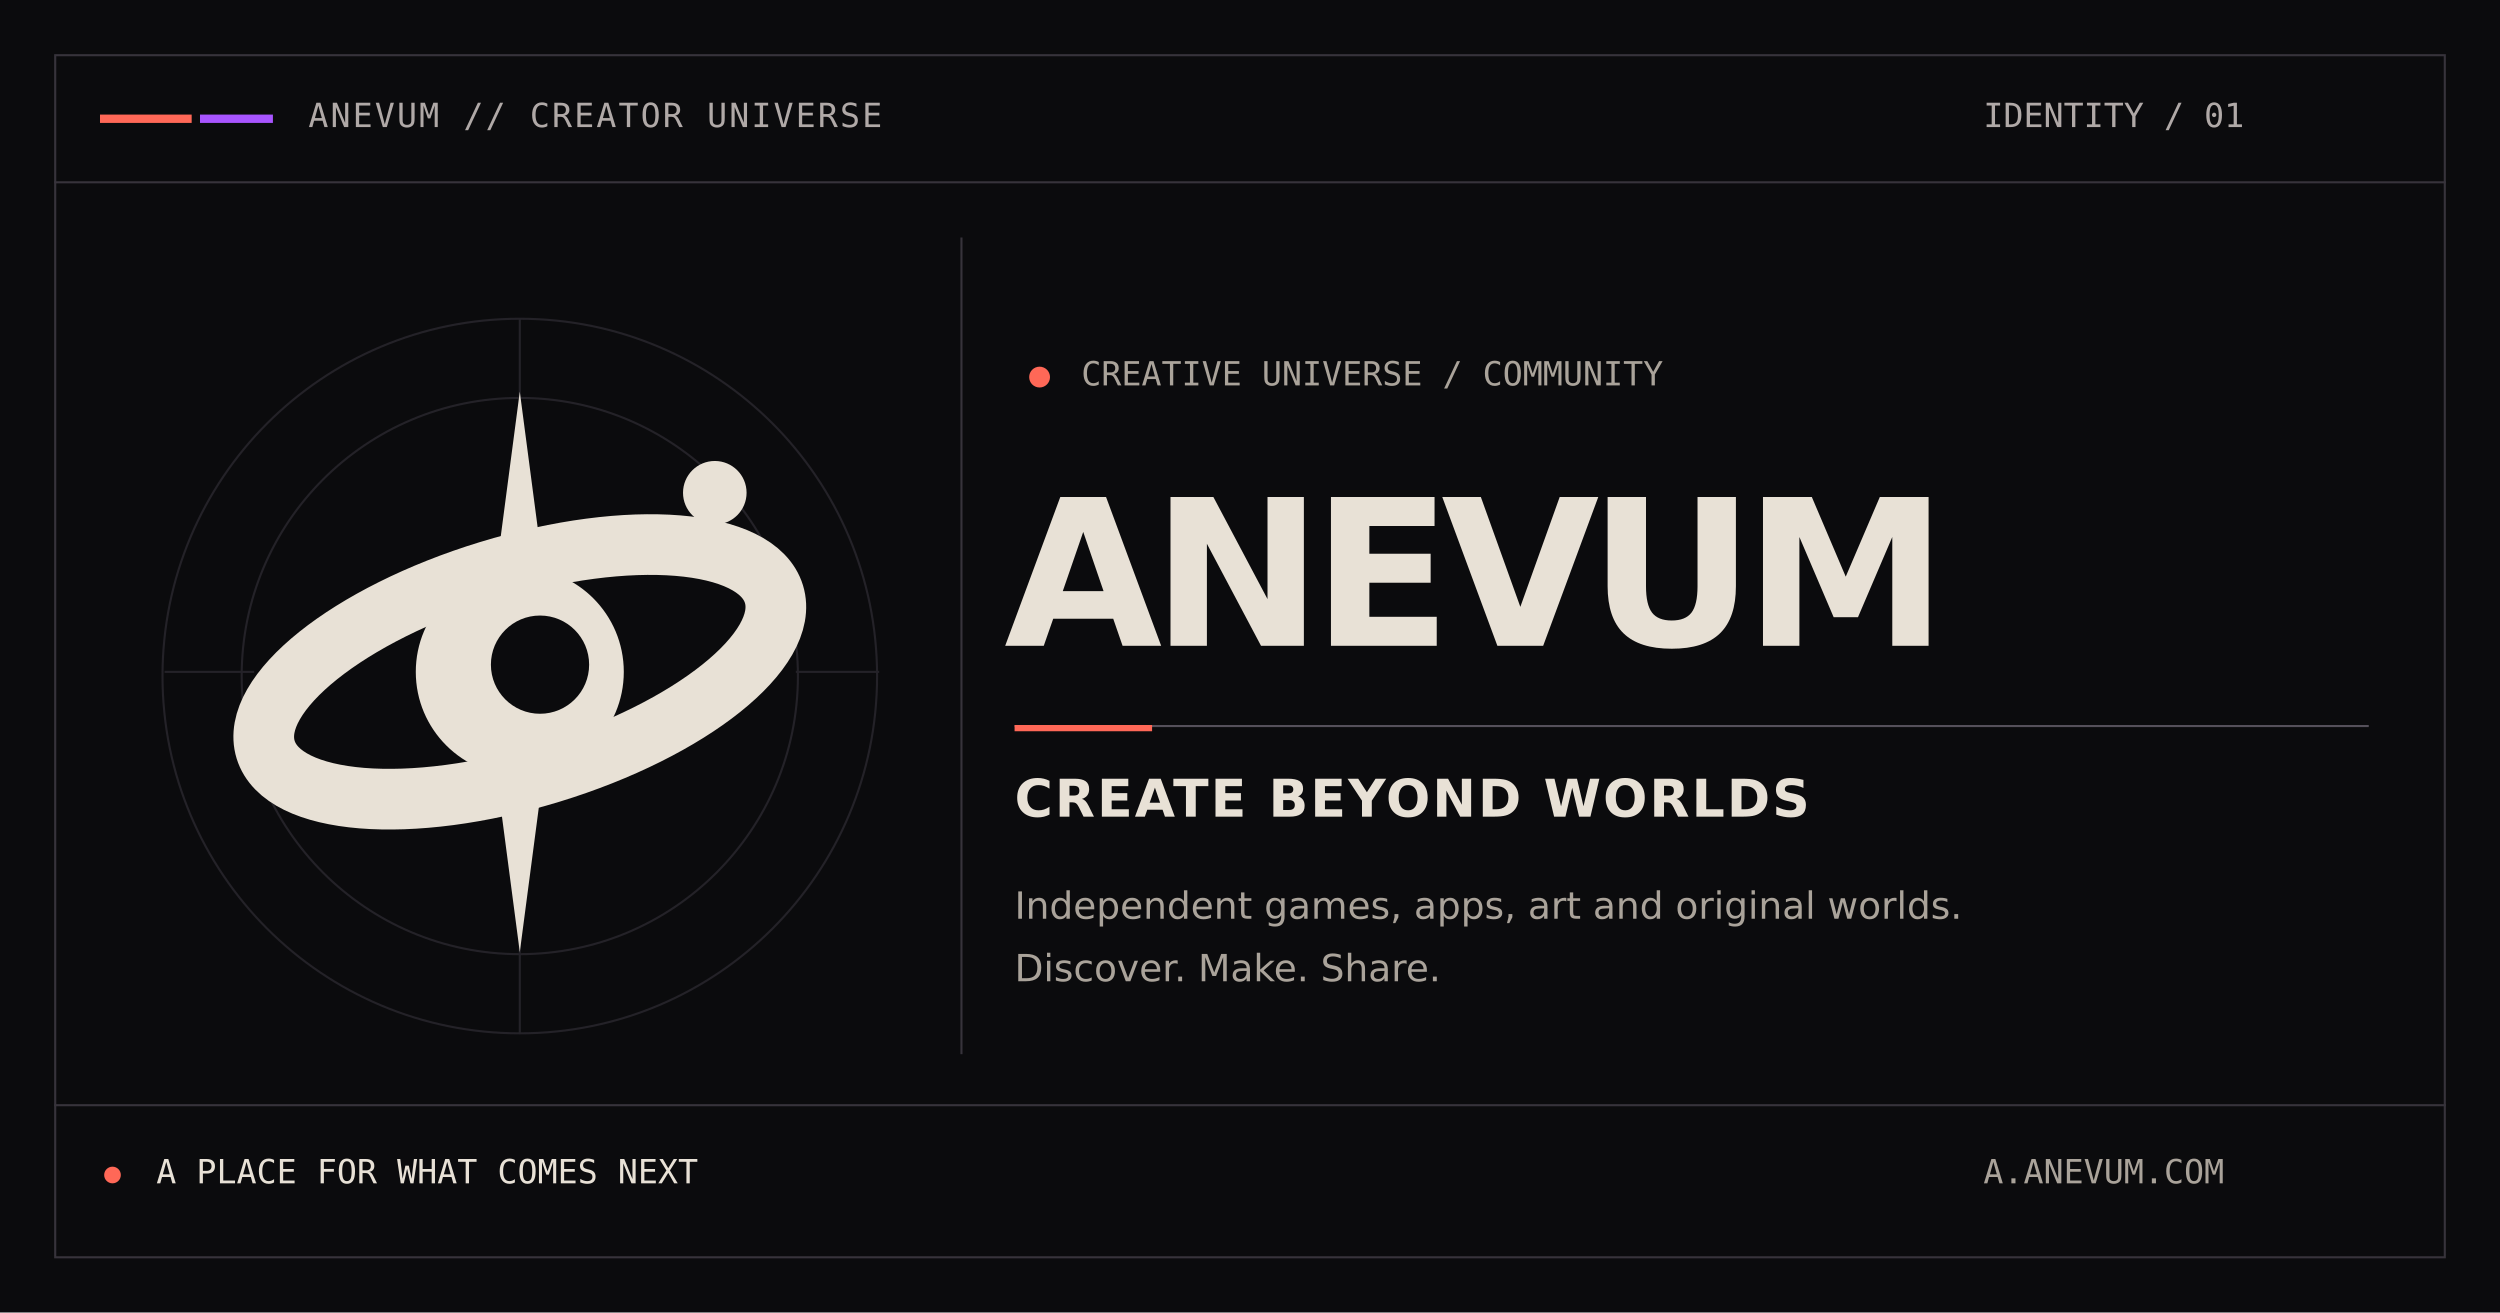
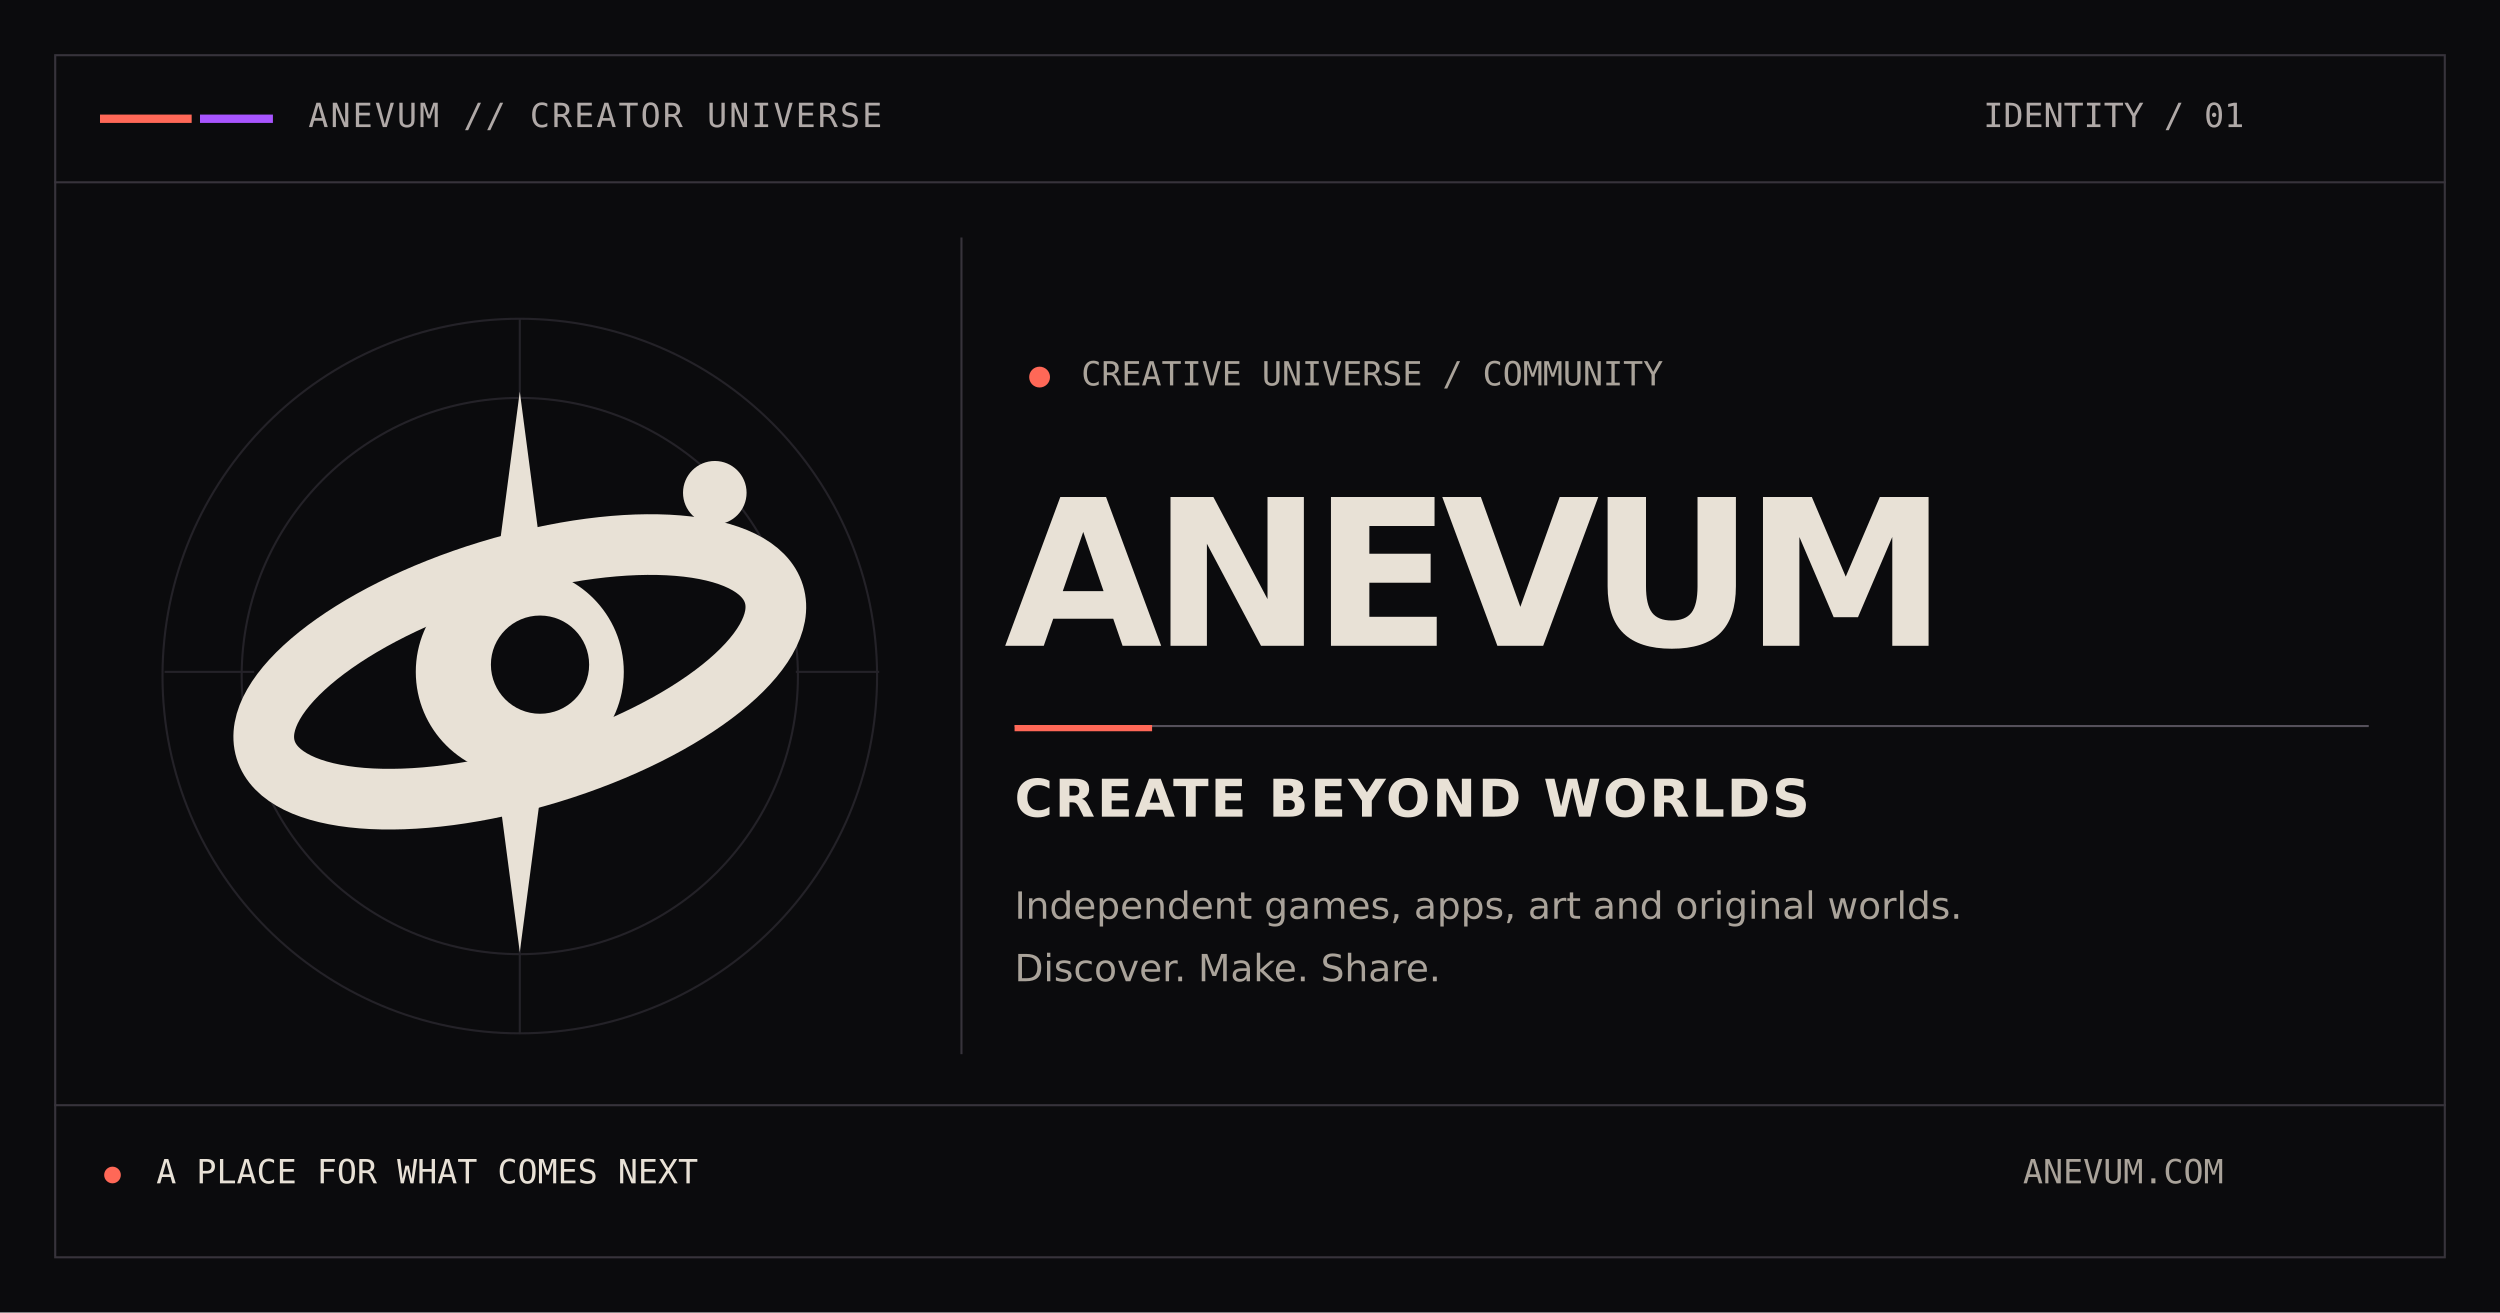
<svg xmlns="http://www.w3.org/2000/svg" width="1200" height="630" viewBox="0 0 1200 630" role="img" aria-labelledby="title desc">
  <rect width="1200" height="630" fill="#0b0b0d" />
  <g fill="none" stroke="#37333b" stroke-width="1">
    <rect x="26.5" y="26.5" width="1147" height="577" />
    <path d="M26 87.5H1174M26 530.5H1174M461.5 114V506" />
  </g>
  <path d="M48 55h44v4H48z" fill="#ff6857" />
  <path d="M96 55h35v4H96z" fill="#a855ff" />
  <g font-family="DejaVu Sans Mono,monospace" font-size="16" fill="#b0a9a7">
    <text x="148" y="61" letter-spacing="1">ANEVUM // CREATOR UNIVERSE</text>
    <text x="952" y="61">IDENTITY / 01</text>
  </g>
  <g fill="none" stroke="#242228" stroke-width="1">
    <circle cx="249.5" cy="324.5" r="171.5" />
    <circle cx="249.5" cy="324.5" r="133.5" />
    <path d="M79 322.5H122M382 322.5H422M249.5 153V196M249.5 453V496" />
  </g>
  <g transform="translate(72 145) scale(.6933594)">
    <ellipse cx="256" cy="256" rx="184" ry="73" transform="rotate(-17 256 256)" fill="none" stroke="#e8e1d6" stroke-width="42" stroke-linecap="round" />
    <path d="M256 62 276 214 326 256 276 298 256 450 236 298 186 256 236 214Z" fill="#e8e1d6" />
    <circle cx="256" cy="256" r="72" fill="#e8e1d6" />
    <circle cx="270" cy="251" r="34" fill="#0b0b0d" />
    <circle cx="391" cy="132" r="22" fill="#e8e1d6" />
  </g>
  <circle cx="499" cy="181" r="5" fill="#ff6857" />
  <g font-family="DejaVu Sans Mono,monospace">
    <text x="519" y="185" font-size="16" fill="#aaa39a">CREATIVE UNIVERSE   /   COMMUNITY</text>
  </g>
  <text x="482" y="310" font-family="DejaVu Sans,sans-serif" font-weight="900" font-size="98" letter-spacing="-5" fill="#e8e1d6">ANEVUM</text>
  <path d="M487 348.5H1137" fill="none" stroke="#55505a" stroke-width="1" />
  <path d="M487 348h66v3h-66z" fill="#ff6857" />
  <text x="487" y="392" font-family="DejaVu Sans,sans-serif" font-size="25" font-weight="700" letter-spacing="1" fill="#e8e1d6">CREATE BEYOND WORLDS</text>
  <g font-family="DejaVu Sans,sans-serif" font-size="18" fill="#aaa39a">
    <text x="487" y="441">Independent games, apps, art and original worlds.</text>
    <text x="487" y="471">Discover. Make. Share.</text>
  </g>
  <circle cx="54" cy="564" r="4" fill="#ff6857" />
  <g font-family="DejaVu Sans Mono,monospace" font-size="16" fill="#e8e1d6">
    <text x="75" y="568">A PLACE FOR WHAT COMES NEXT</text>
  </g>
-   <text x="952" y="568" font-family="DejaVu Sans Mono,monospace" font-size="16" fill="#aaa39a">A.ANEVUM.COM</text>
+   <text x="971" y="568" font-family="DejaVu Sans Mono,monospace" font-size="16" fill="#aaa39a">ANEVUM.COM</text>
</svg>
